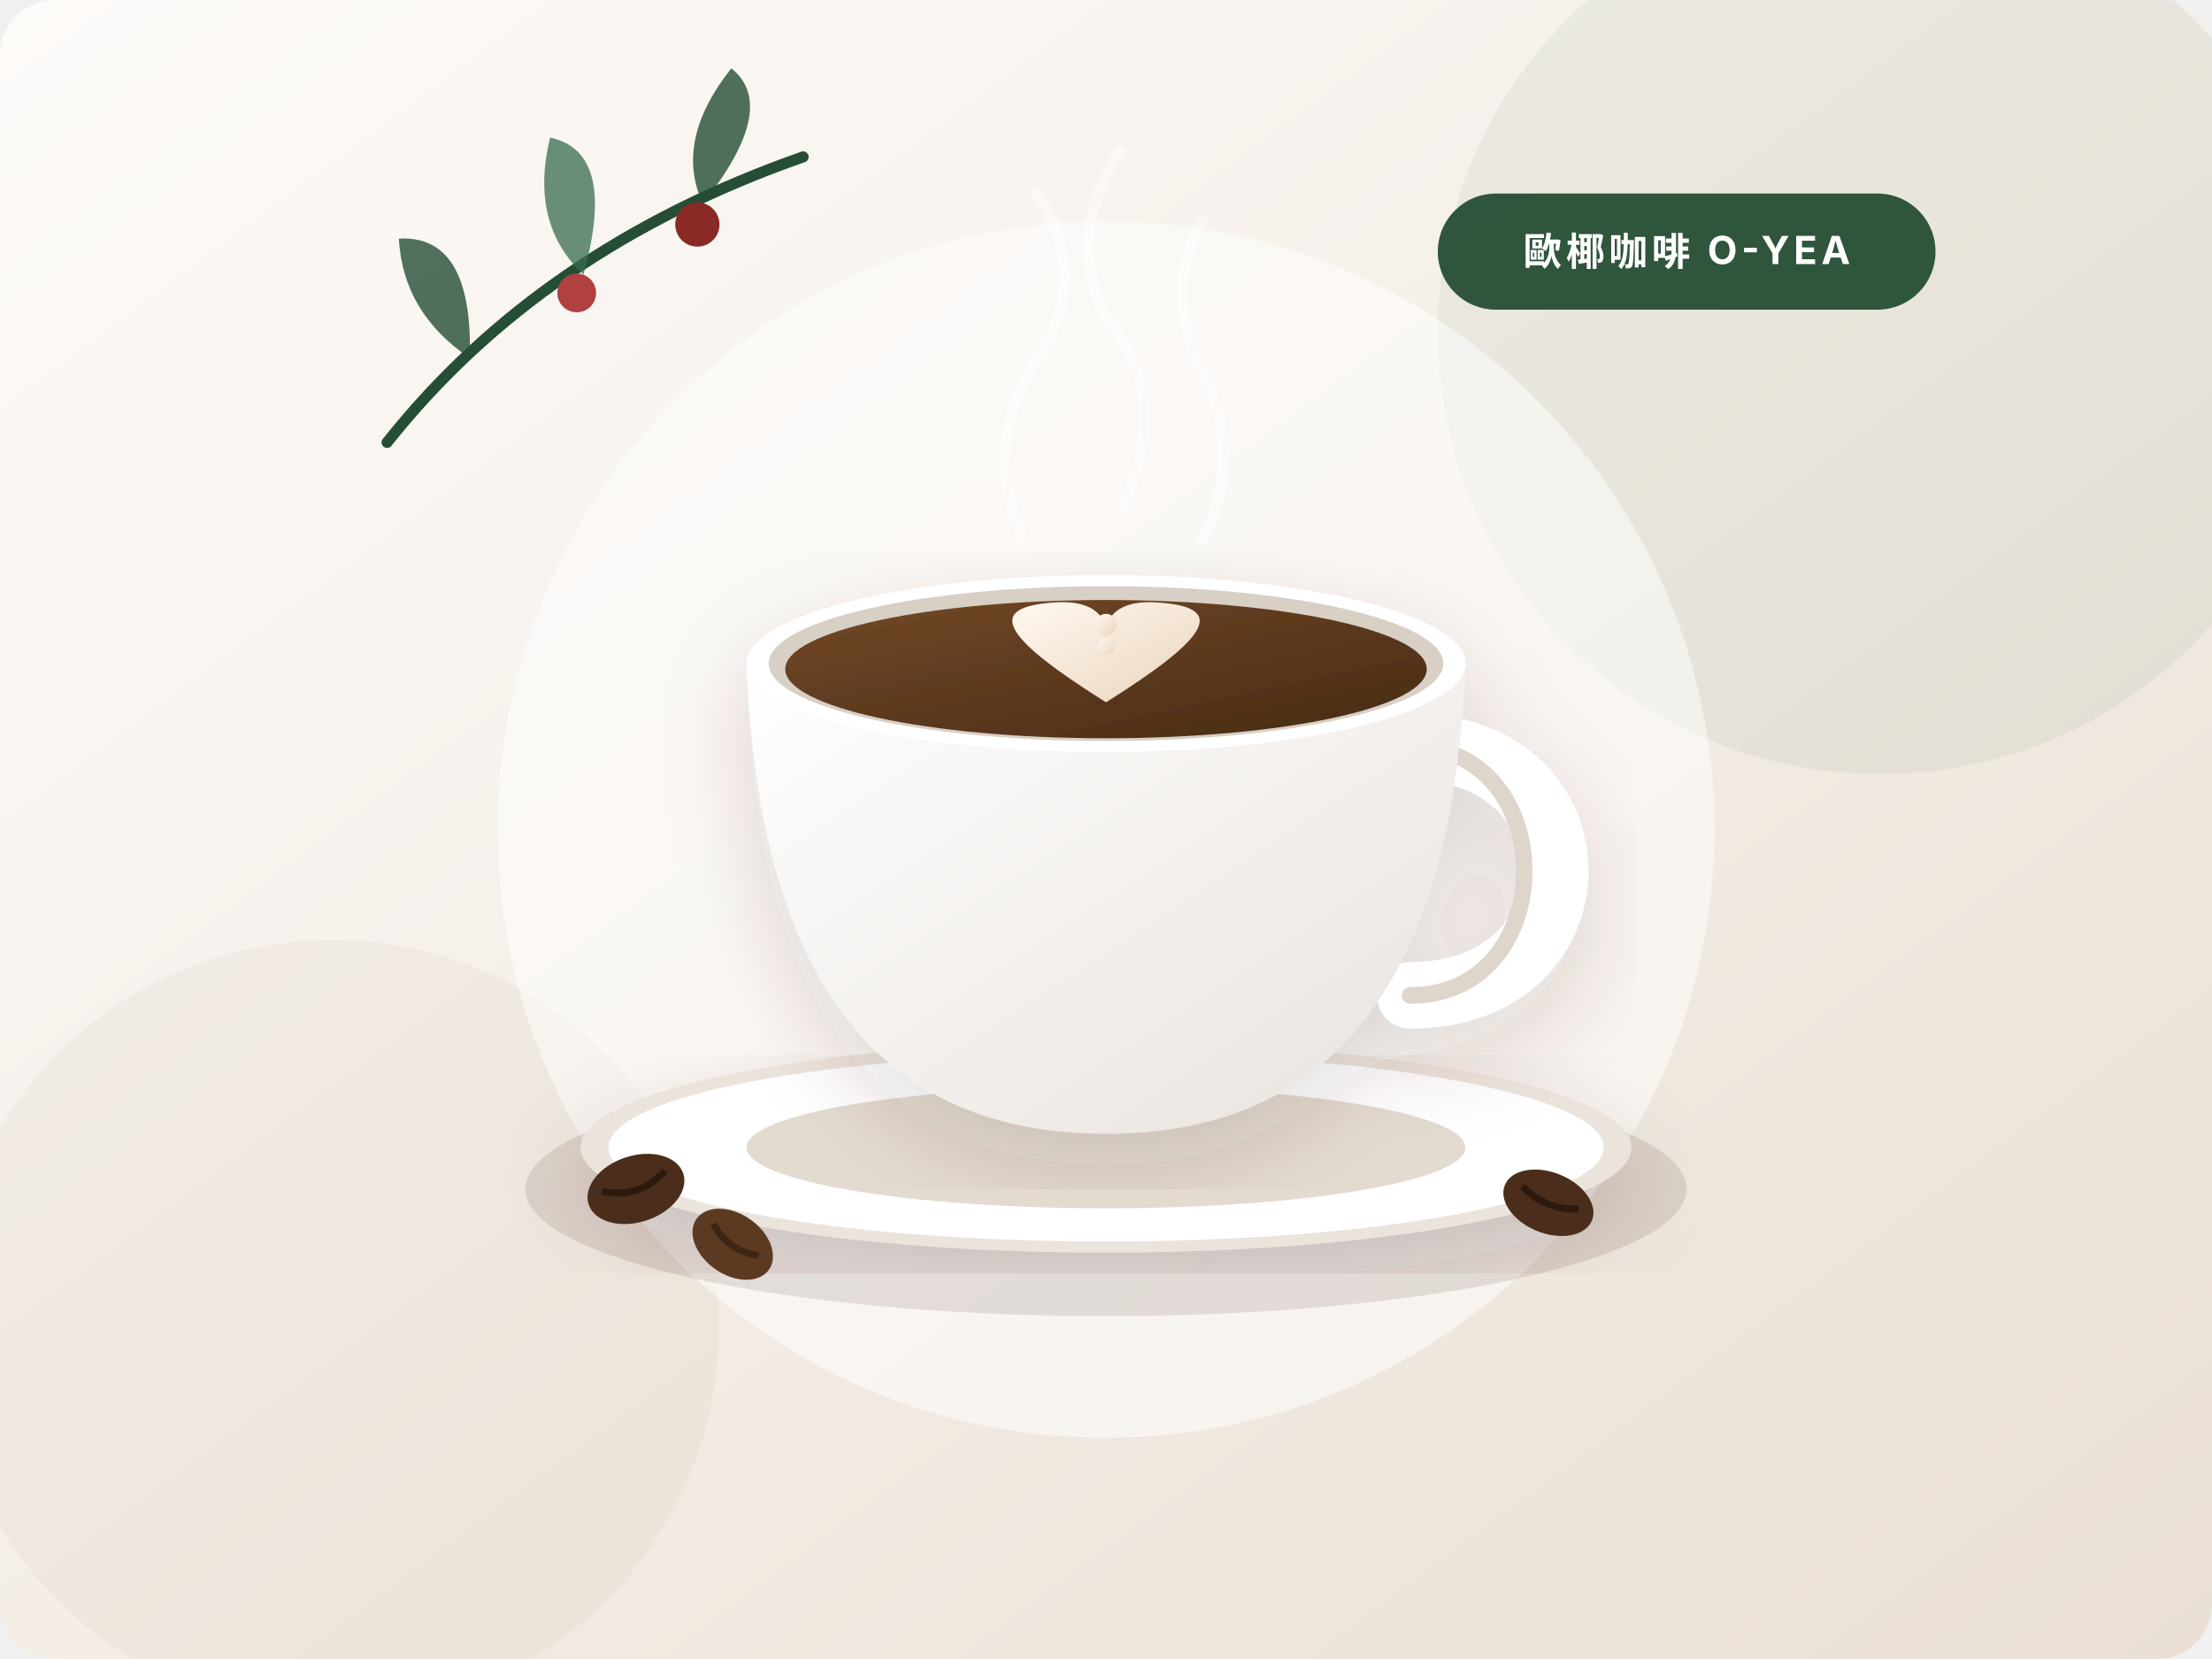
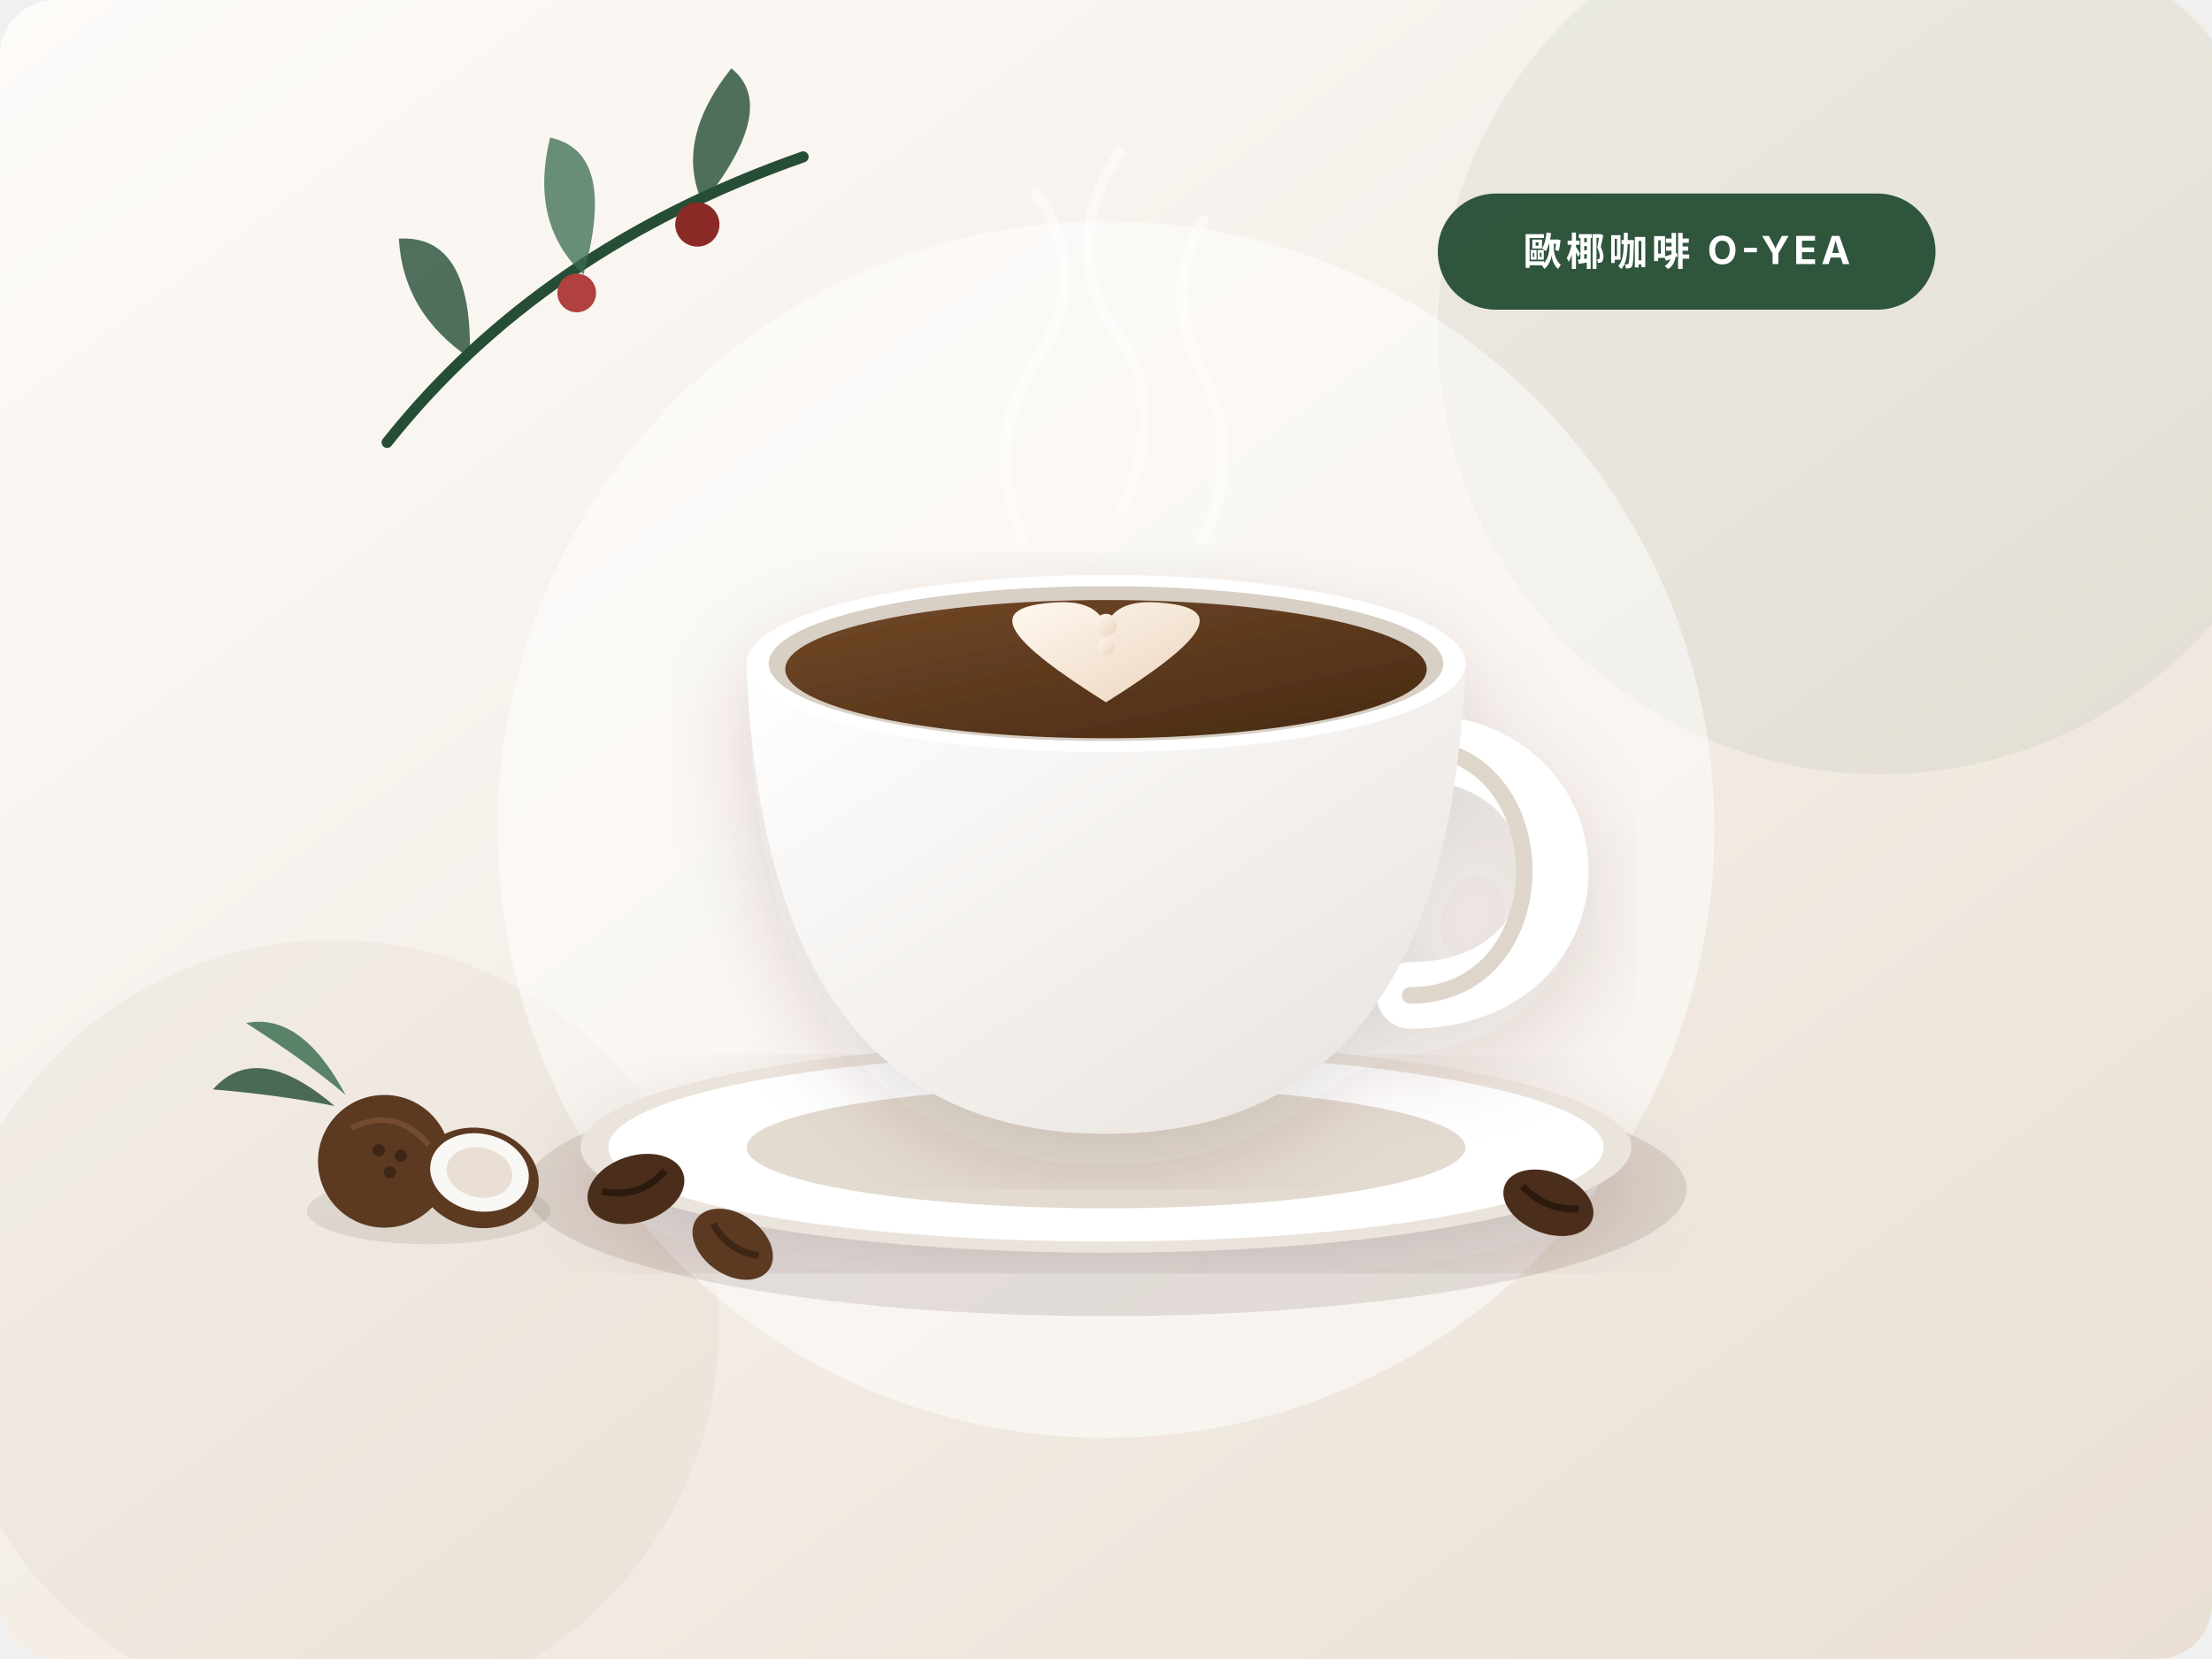
<svg xmlns="http://www.w3.org/2000/svg" viewBox="0 0 800 600" width="100%" height="100%">
  <defs>
    <linearGradient id="heroBg" x1="0%" y1="0%" x2="100%" y2="100%">
      <stop offset="0%" stop-color="#fdfbf9" />
      <stop offset="50%" stop-color="#f4eee7" />
      <stop offset="100%" stop-color="#e9dfd4" />
    </linearGradient>
    <linearGradient id="cupGrad" x1="0%" y1="0%" x2="100%" y2="100%">
      <stop offset="0%" stop-color="#ffffff" />
      <stop offset="100%" stop-color="#e8e2dc" />
    </linearGradient>
    <linearGradient id="coffeeSurface" x1="0%" y1="0%" x2="100%" y2="100%">
      <stop offset="0%" stop-color="#734928" />
      <stop offset="100%" stop-color="#462a14" />
    </linearGradient>
    <linearGradient id="latteArt" x1="0%" y1="0%" x2="100%" y2="100%">
      <stop offset="0%" stop-color="#fff8f0" />
      <stop offset="100%" stop-color="#ebd5be" />
    </linearGradient>
    <filter id="softShadow" x="-10%" y="-10%" width="120%" height="120%">
      <feDropShadow dx="0" dy="12" stdDeviation="16" flood-color="#4a3321" flood-opacity="0.16" />
    </filter>
  </defs>
  <rect width="800" height="600" rx="20" fill="url(#heroBg)" />
  <circle cx="680" cy="120" r="160" fill="#264e36" opacity="0.06" />
  <circle cx="120" cy="480" r="140" fill="#845938" opacity="0.05" />
  <circle cx="400" cy="300" r="220" fill="#ffffff" opacity="0.5" />
  <g transform="translate(140, 160) rotate(-25)">
    <path d="M 0,0 Q 80,-40 180,-30" fill="none" stroke="#264e36" stroke-width="4" stroke-linecap="round" />
    <path d="M 40,-15 Q 60,-55 35,-65 Q 25,-40 40,-15" fill="#264e36" opacity="0.8" />
    <path d="M 90,-25 Q 120,-60 100,-75 Q 80,-50 90,-25" fill="#386b4d" opacity="0.75" />
    <path d="M 140,-30 Q 180,-50 170,-70 Q 140,-55 140,-30" fill="#264e36" opacity="0.8" />
    <circle cx="85" cy="-20" r="7" fill="#b0413e" />
    <circle cx="135" cy="-24" r="8" fill="#8a2a27" />
  </g>
  <ellipse cx="400" cy="430" rx="210" ry="46" fill="#382619" opacity="0.12" />
  <ellipse cx="400" cy="415" rx="190" ry="38" fill="#ebe4dc" filter="url(#softShadow)" />
  <ellipse cx="400" cy="415" rx="180" ry="34" fill="#ffffff" />
  <ellipse cx="400" cy="415" rx="130" ry="22" fill="#e3dbd0" />
  <g filter="url(#softShadow)">
    <path d="M 510,270 C 580,270 580,360 510,360" fill="none" stroke="#ffffff" stroke-width="24" stroke-linecap="round" />
    <path d="M 510,270 C 565,270 565,360 510,360" fill="none" stroke="#ded5cb" stroke-width="6" stroke-linecap="round" />
    <path d="M 270,240 C 275,370 330,410 400,410 C 470,410 525,370 530,240 Z" fill="url(#cupGrad)" />
    <ellipse cx="400" cy="240" rx="130" ry="32" fill="#ffffff" />
    <ellipse cx="400" cy="240" rx="122" ry="28" fill="#d8cfc5" />
    <ellipse cx="400" cy="242" rx="116" ry="25" fill="url(#coffeeSurface)" />
  </g>
  <g transform="translate(400, 240)">
    <path d="M 0,14 C -35,-8 -45,-20 -20,-22 C 0,-24 0,-12 0,-12 C 0,-12 0,-24 20,-22 C 45,-20 35,-8 0,14 Z" fill="url(#latteArt)" />
    <circle cx="0" cy="-14" r="4" fill="url(#latteArt)" />
    <circle cx="0" cy="-6" r="3" fill="url(#latteArt)" />
  </g>
  <g opacity="0.45" stroke="#ffffff" stroke-width="4" stroke-linecap="round" fill="none">
    <path d="M 370,195 Q 355,160 375,130 Q 395,100 375,70" />
    <path d="M 405,185 Q 425,145 400,115 Q 385,85 405,55" />
    <path d="M 435,195 Q 450,165 435,135 Q 420,105 435,80" />
  </g>
+   <g transform="translate(155, 420)">
+     <ellipse cx="0" cy="18" rx="44" ry="12" fill="#382619" opacity="0.1" />
+     <circle cx="-16" cy="0" r="24" fill="#5c3a21" />
+     <path d="M -28,-12 Q -12,-20 0,-6" fill="none" stroke="#845938" stroke-width="2" opacity="0.6" />
+     <circle cx="-18" cy="-4" r="2.2" fill="#3d2616" />
+     <circle cx="-10" cy="-2" r="2.2" fill="#3d2616" />
+     <circle cx="-14" cy="4" r="2.2" fill="#3d2616" />
+     <g transform="translate(18, 6) rotate(12)">
+       <ellipse cx="0" cy="0" rx="22" ry="18" fill="#5c3a21" />
+       <ellipse cx="0" cy="-2" rx="18" ry="14" fill="#faf8f5" />
+       <ellipse cx="0" cy="-2" rx="12" ry="9" fill="#e9dfd4" />
+     </g>
+     <path d="M -34,-20 Q -62,-44 -78,-26 Q -54,-24 -34,-20 Z" fill="#264e36" opacity="0.82" />
+     <path d="M -30,-24 Q -46,-54 -66,-50 Q -44,-36 -30,-24 Z" fill="#386b4d" opacity="0.82" />
+   </g>
  <g transform="translate(230, 430) rotate(-18)">
    <ellipse cx="0" cy="0" rx="18" ry="12" fill="#4a2e1b" />
    <path d="M -12,-3 Q 0,4 12,-3" stroke="#2c1a0e" stroke-width="2.5" fill="none" />
  </g>
  <g transform="translate(265, 450) rotate(35)">
    <ellipse cx="0" cy="0" rx="16" ry="11" fill="#5c3a21" />
    <path d="M -10,-2 Q 0,3 10,-2" stroke="#3d2616" stroke-width="2.5" fill="none" />
  </g>
  <g transform="translate(560, 435) rotate(22)">
    <ellipse cx="0" cy="0" rx="17" ry="11" fill="#4a2e1b" />
    <path d="M -11,-2 Q 0,3 11,-2" stroke="#2c1a0e" stroke-width="2.5" fill="none" />
  </g>
  <rect x="520" y="70" width="180" height="42" rx="21" fill="#264e36" opacity="0.95" />
  <text x="610" y="96" fill="#ffffff" font-family="-apple-system, sans-serif" font-size="14" font-weight="700" text-anchor="middle" letter-spacing="1.5">歐椰咖啡 O-YEA</text>
</svg>
